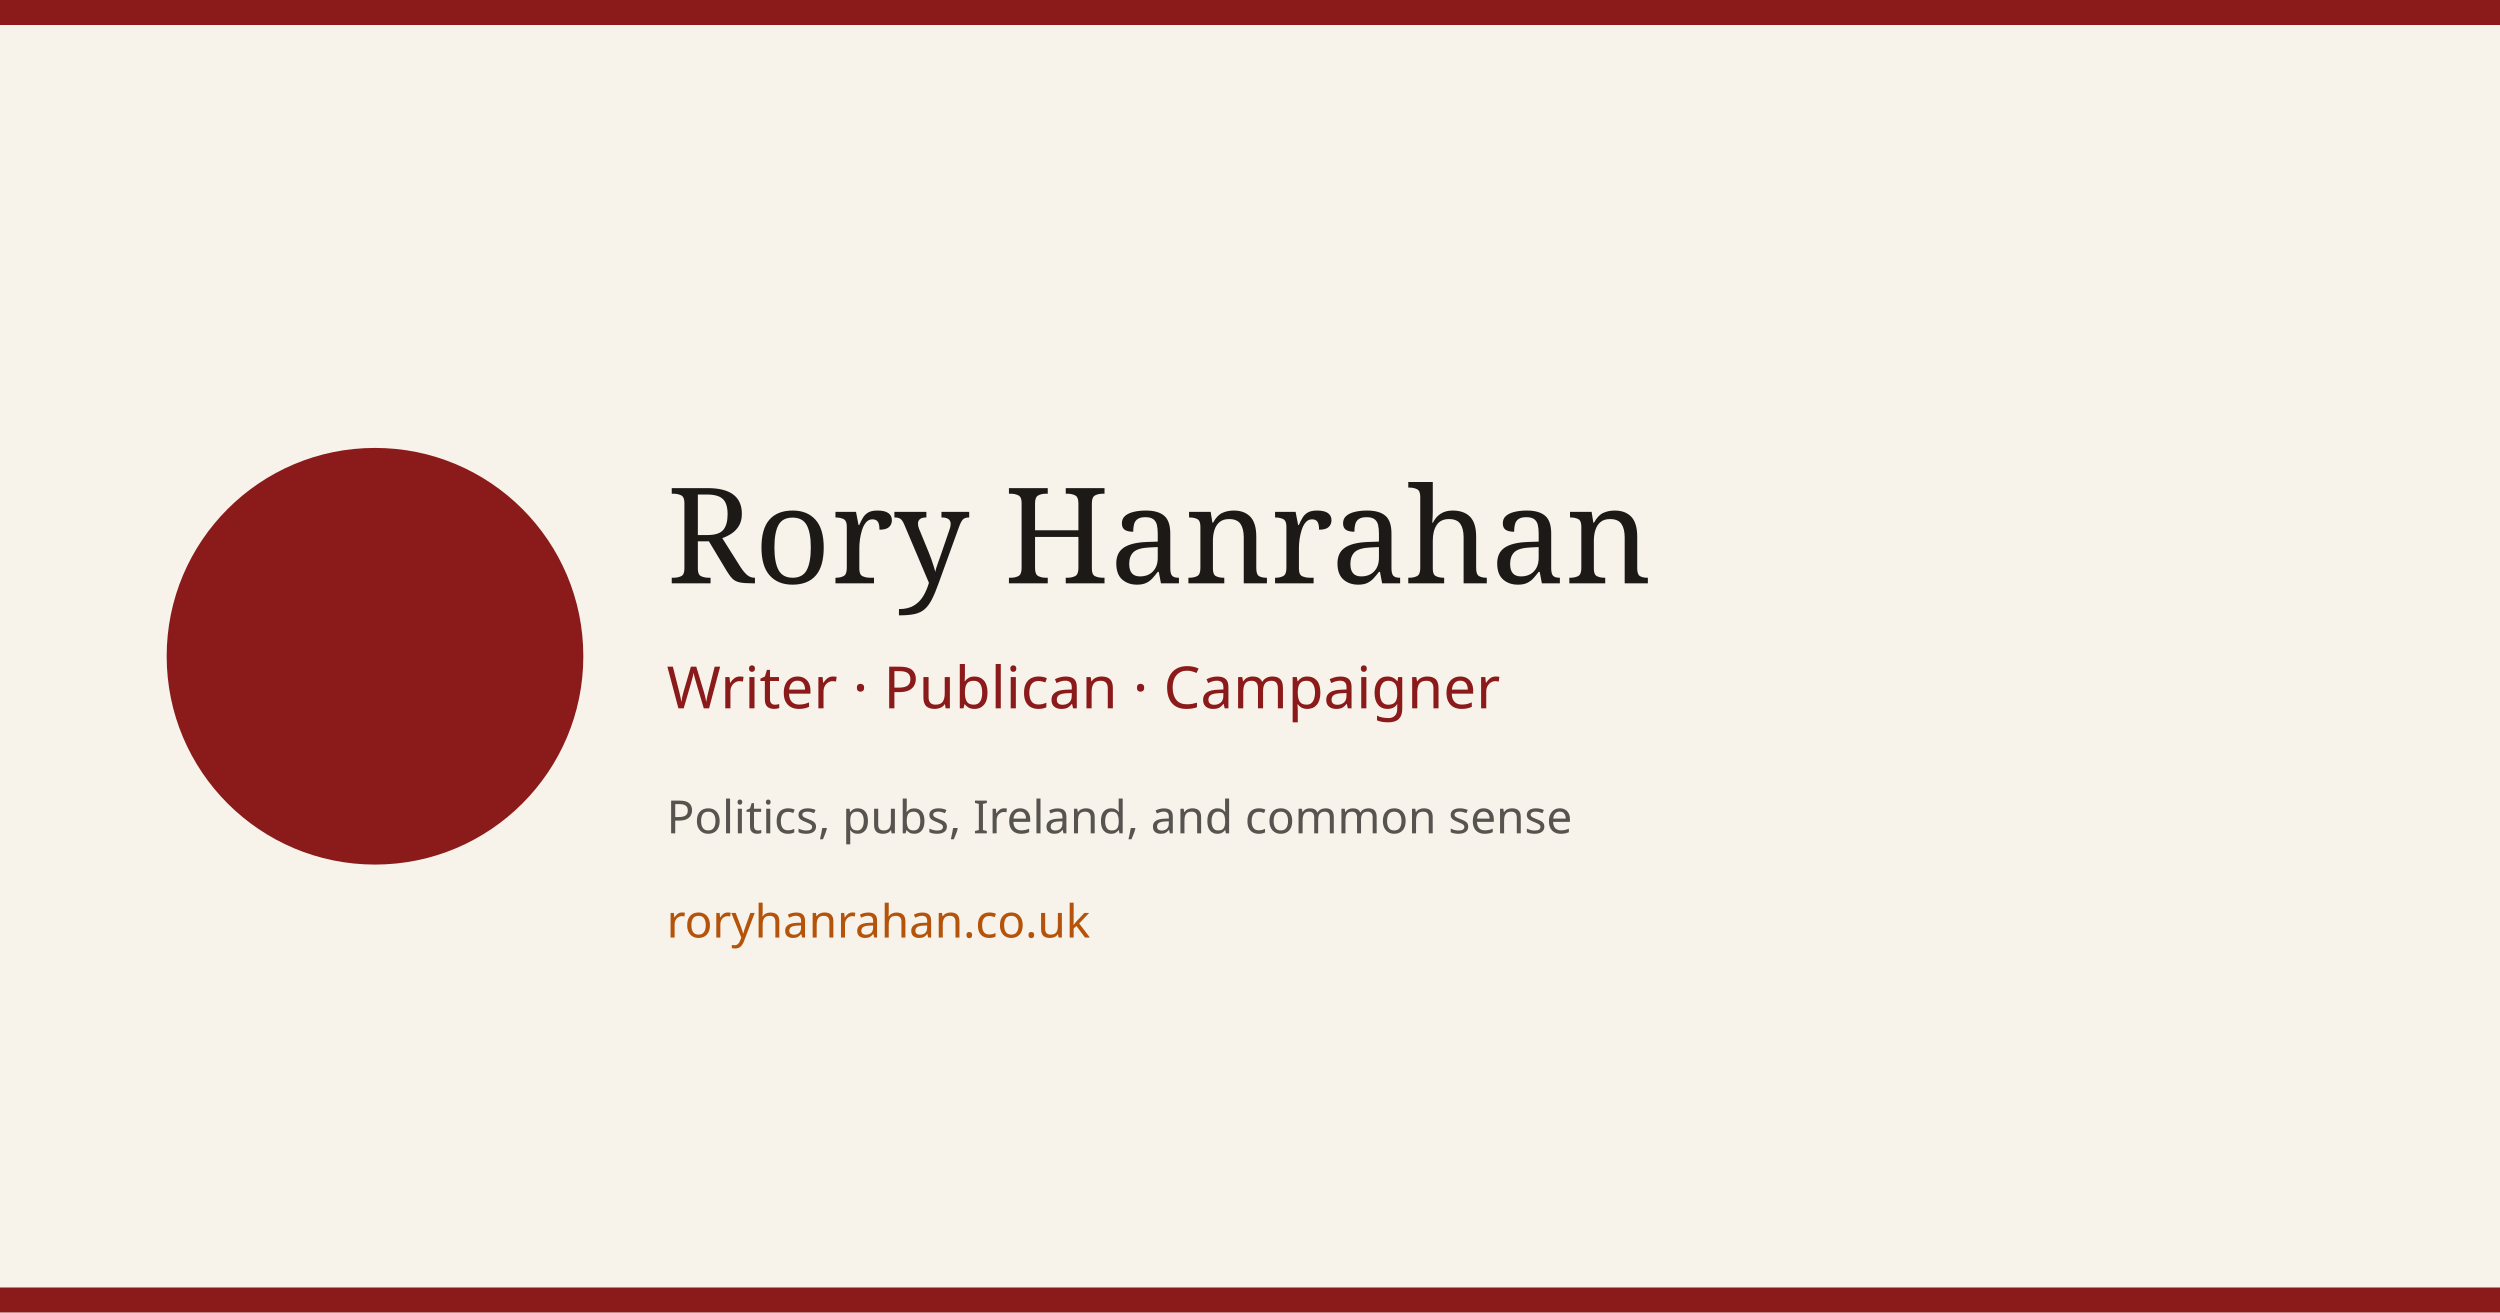
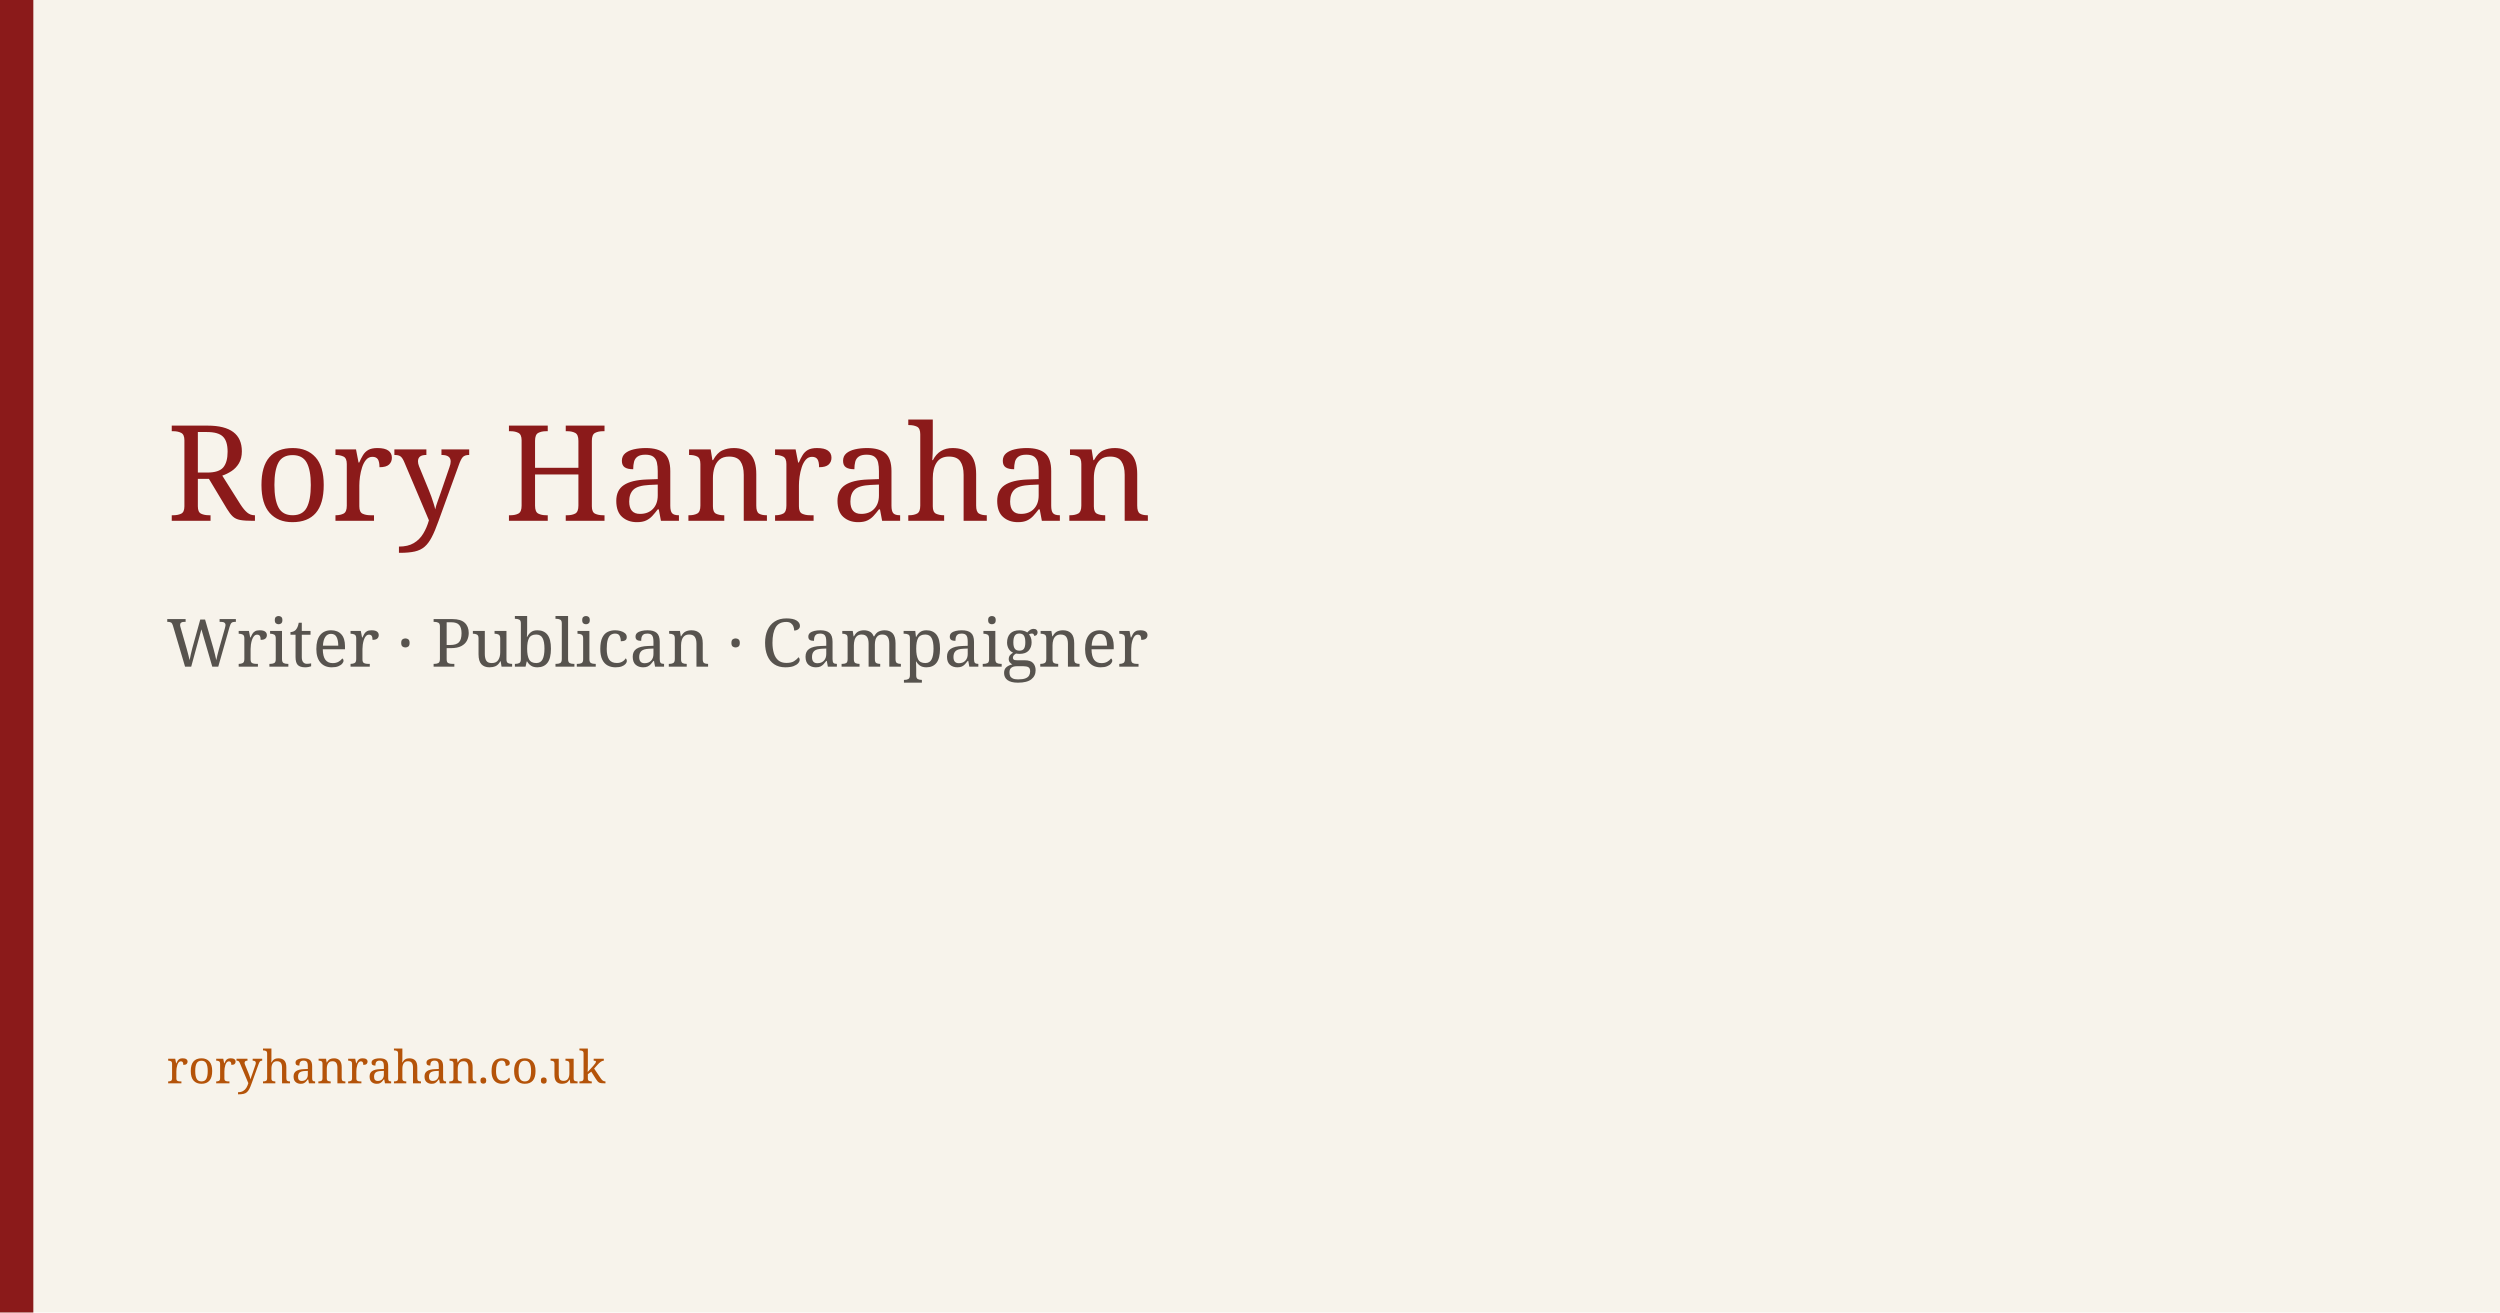
<svg xmlns="http://www.w3.org/2000/svg" width="1200" height="630" viewBox="0 0 1200 630">
  <rect width="1200" height="630" fill="#f7f3eb" />
-   <rect width="1200" height="12" fill="#8b1a1a" />
-   <rect y="618" width="1200" height="12" fill="#8b1a1a" />
-   <circle cx="180" cy="315" r="100" fill="#8b1a1a" />
-   <text x="320" y="280" font-family="Georgia, serif" font-size="64" fill="#1c1917">Rory Hanrahan</text>
-   <text x="320" y="340" font-family="system-ui, sans-serif" font-size="28" fill="#8b1a1a">Writer · Publican · Campaigner</text>
-   <text x="320" y="400" font-family="system-ui, sans-serif" font-size="22" fill="#57534e">Politics, pubs, Ireland, and common sense</text>
-   <text x="320" y="450" font-family="system-ui, sans-serif" font-size="22" fill="#b45309">roryhanrahan.co.uk</text>
+   <rect width="16" height="630" fill="#8b1a1a" />
+   <text x="80" y="250" font-family="Georgia, serif" font-size="64" fill="#8b1a1a">Rory Hanrahan</text>
+   <text x="80" y="320" font-family="Georgia, serif" font-size="32" fill="#57534e">Writer · Publican · Campaigner</text>
+   <text x="80" y="520" font-family="Georgia, serif" font-size="22" fill="#b45309">roryhanrahan.co.uk</text>
</svg>
